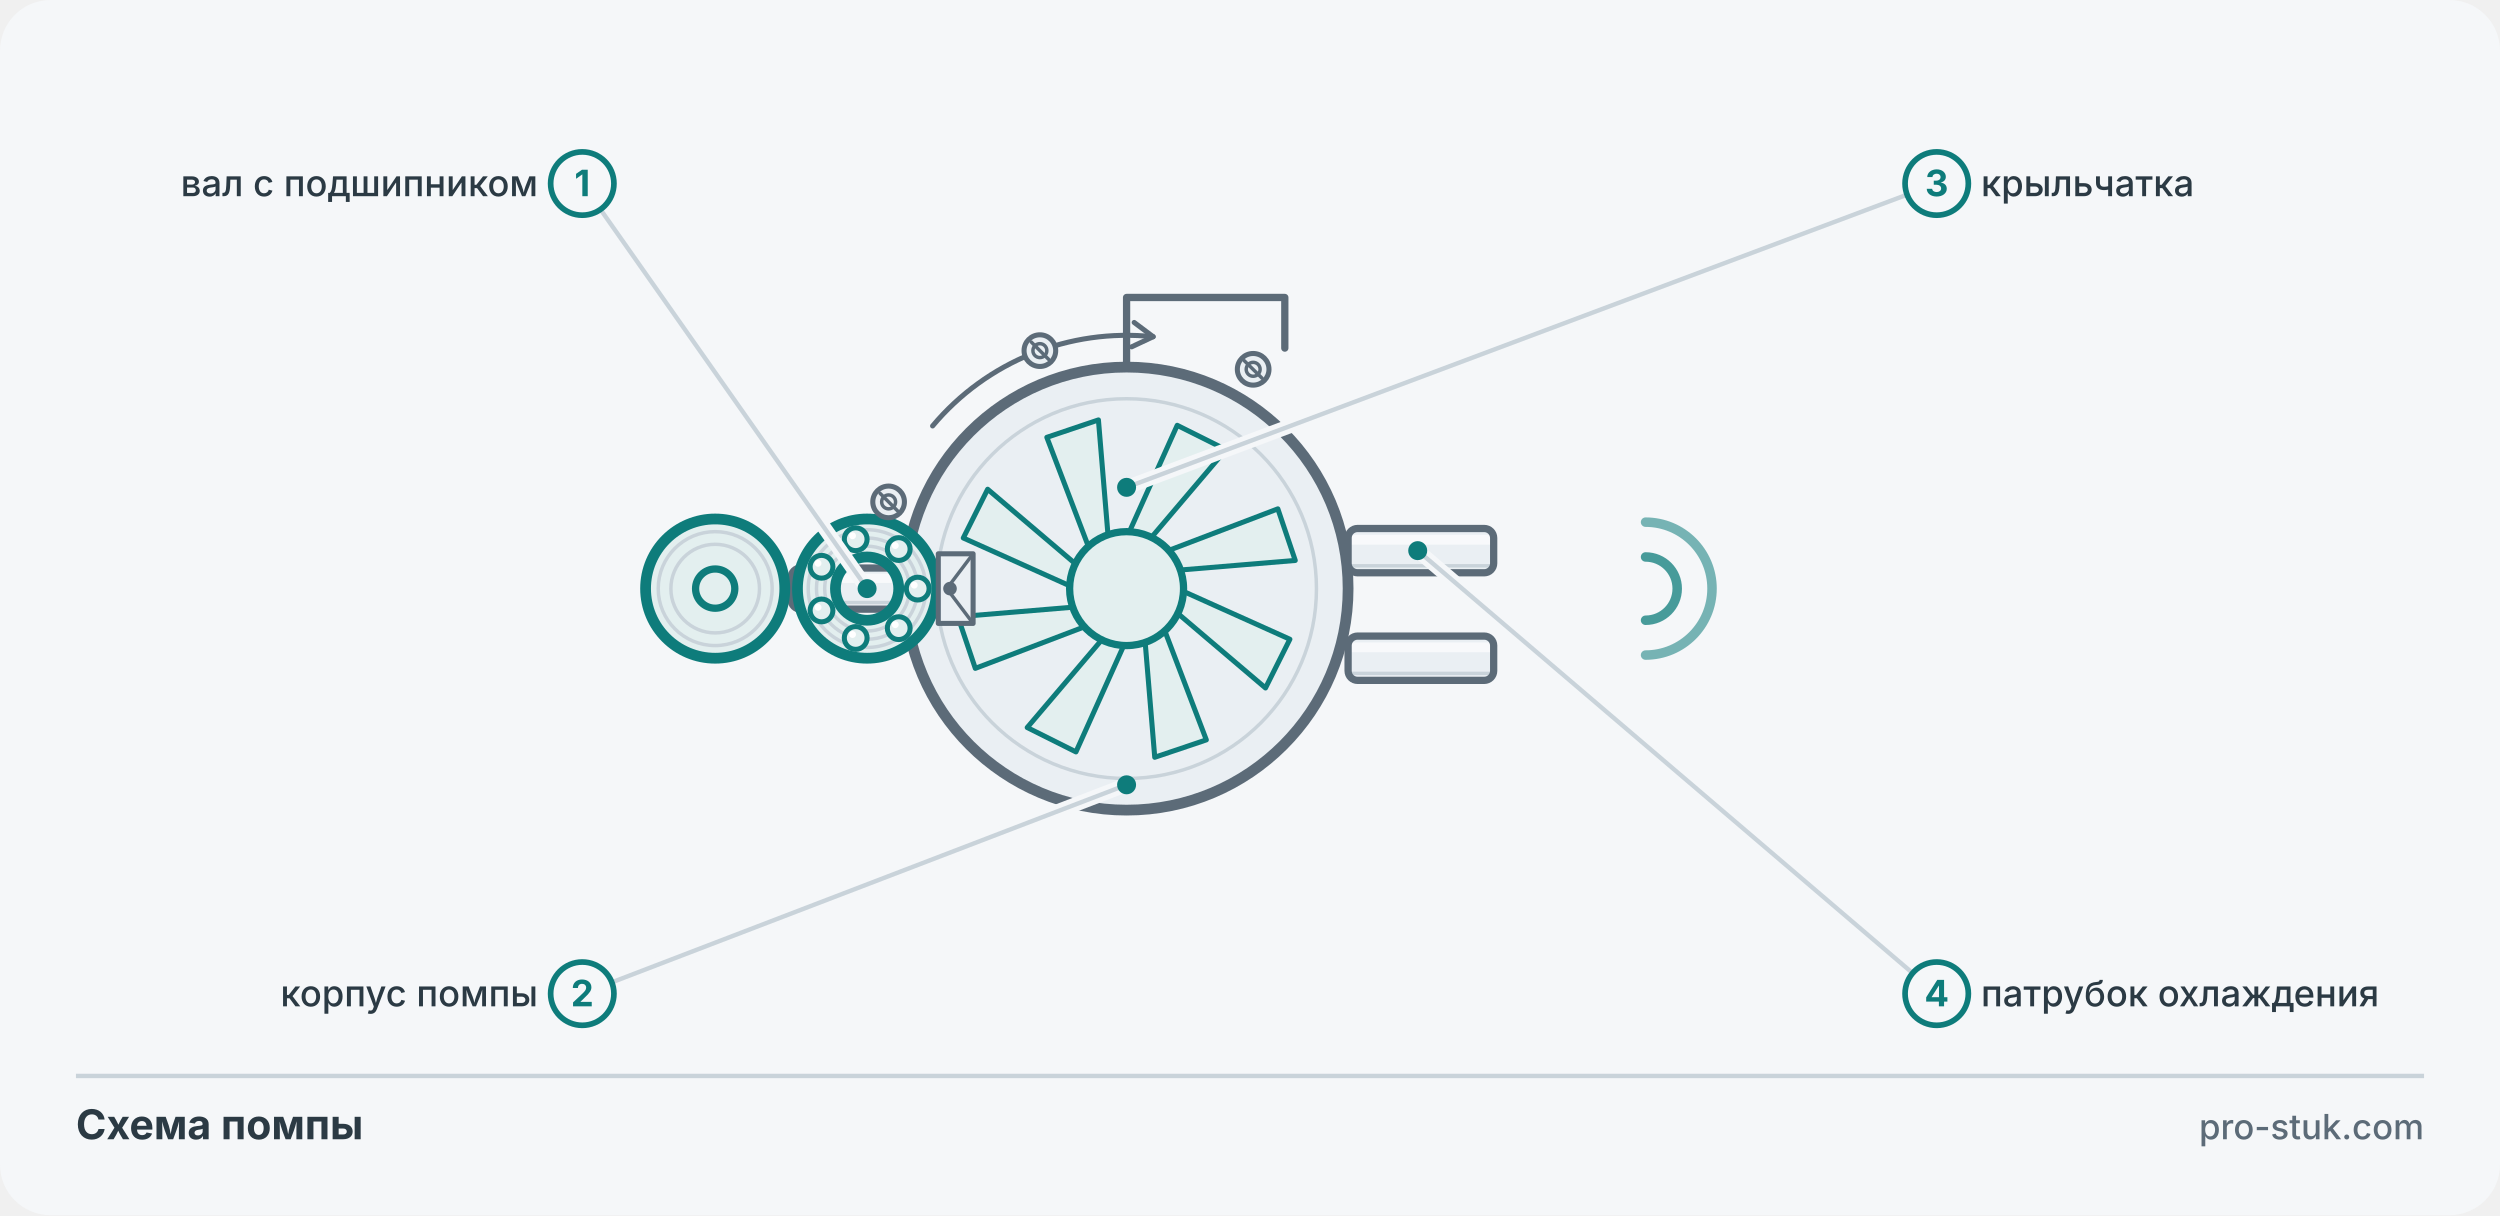
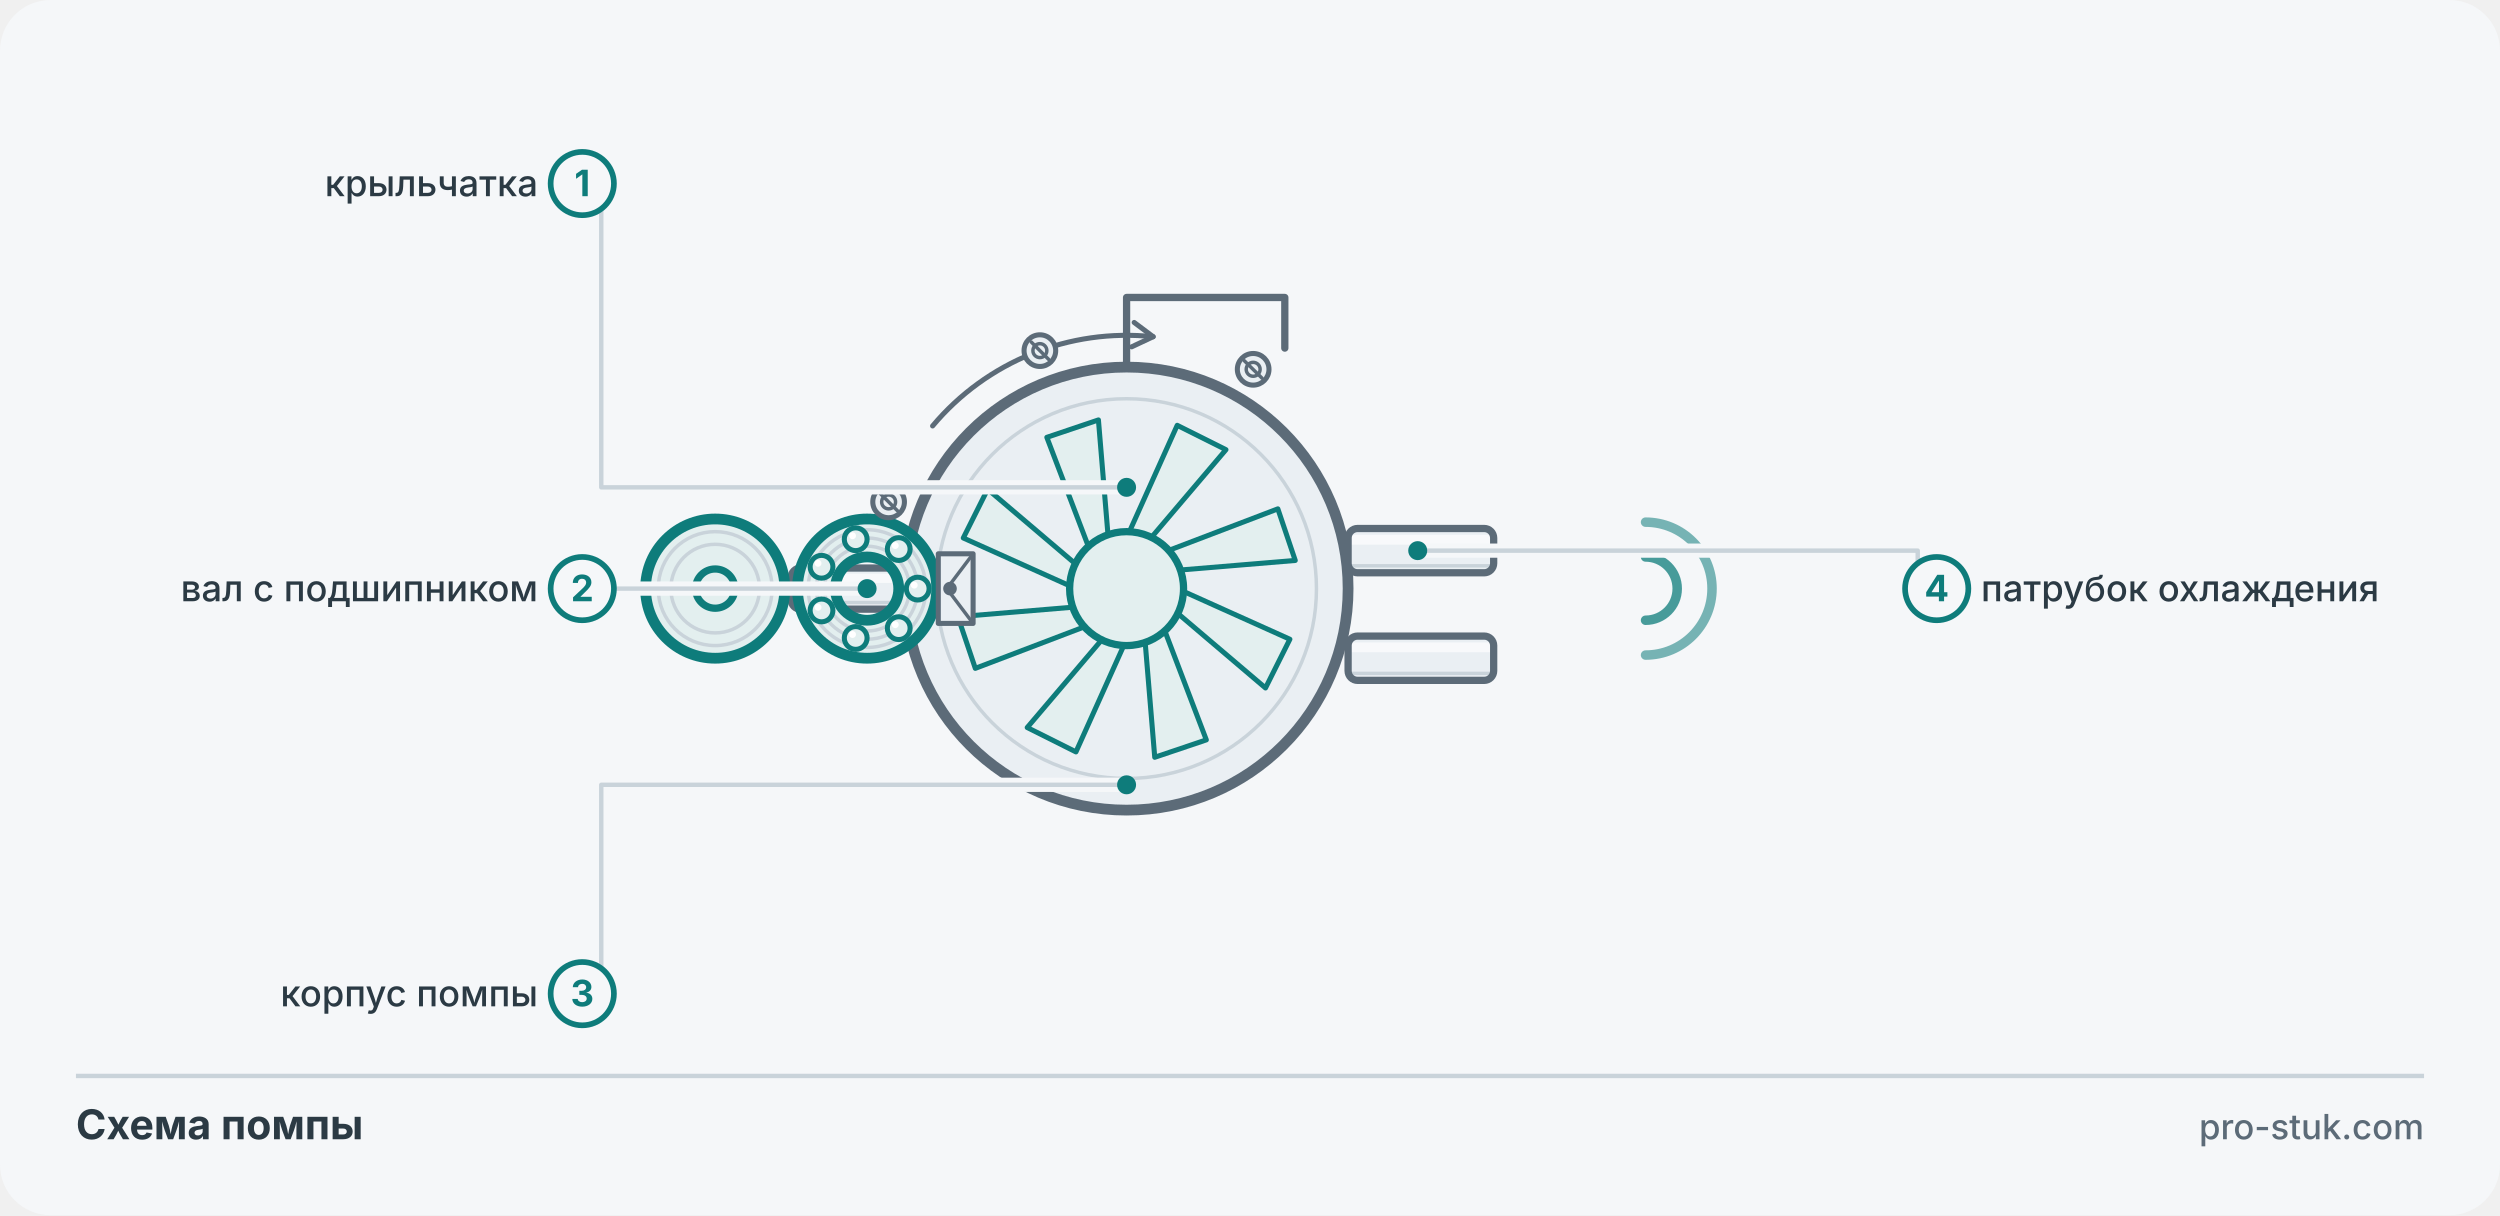
<svg xmlns="http://www.w3.org/2000/svg" viewBox="0 0 790 384" role="img" aria-label="Схема помпы">
  <defs>
    <pattern id="mRub" width="7" height="7" patternUnits="userSpaceOnUse">
      <path d="M0 7 L7 0 M-1 1 L1 -1 M6 8 L8 6" stroke="#C9D3DA" stroke-width="1" />
      <path d="M0 0 L7 7 M-1 6 L1 8 M6 -1 L8 1" stroke="#C9D3DA" stroke-width="1" />
    </pattern>
    <pattern id="mCer" width="8" height="8" patternUnits="userSpaceOnUse">
      <circle cx="2" cy="2" r="1.2" fill="#C9D3DA" />
      <circle cx="6" cy="6" r="1.2" fill="#C9D3DA" />
    </pattern>
    <pattern id="mFric" width="6" height="6" patternUnits="userSpaceOnUse">
      <circle cx="1.5" cy="1.5" r="0.9" fill="#0E7C7B" opacity="0.55" />
      <circle cx="4.5" cy="4.5" r="0.9" fill="#0E7C7B" opacity="0.55" />
      <circle cx="4.5" cy="1.5" r="0.6" fill="#0E7C7B" opacity="0.35" />
    </pattern>
    <pattern id="mMet" width="6" height="6" patternUnits="userSpaceOnUse" patternTransform="rotate(45)">
      <path d="M0 0 V6" stroke="#C9D3DA" stroke-width="1" />
    </pattern>
  </defs>
  <rect width="790" height="384" rx="16" fill="#F5F7F9" />
  <g id="hl" />
  <g transform="translate(198,66)">
    <g fill="none" stroke-linecap="round" stroke-linejoin="round">
      <circle cx="158.0" cy="120.0" r="70.0" stroke="#5C6B78" stroke-width="3.4" fill="#EAEFF3" />
      <circle cx="158.0" cy="120.0" r="60.0" stroke="#C9D3DA" stroke-width="1.1" fill="none" />
      <path d="M 174.0 120.0 L 209.6 136.0 L 201.9 151.4 L 172.6 126.5 Z" stroke="#0E7C7B" stroke-width="1.6" fill="#E3EFEF" />
      <path d="M 169.3 131.3 L 183.2 167.8 L 166.9 173.3 L 163.7 134.9 Z" stroke="#0E7C7B" stroke-width="1.6" fill="#E3EFEF" />
      <path d="M 158.0 136.0 L 142.0 171.6 L 126.6 163.9 L 151.5 134.6 Z" stroke="#0E7C7B" stroke-width="1.6" fill="#E3EFEF" />
      <path d="M 146.7 131.3 L 110.2 145.2 L 104.7 128.9 L 143.1 125.7 Z" stroke="#0E7C7B" stroke-width="1.6" fill="#E3EFEF" />
      <path d="M 142.0 120.0 L 106.4 104.0 L 114.1 88.6 L 143.4 113.5 Z" stroke="#0E7C7B" stroke-width="1.6" fill="#E3EFEF" />
      <path d="M 146.7 108.7 L 132.8 72.2 L 149.1 66.7 L 152.3 105.1 Z" stroke="#0E7C7B" stroke-width="1.6" fill="#E3EFEF" />
      <path d="M 158.0 104.0 L 174.0 68.4 L 189.4 76.1 L 164.5 105.4 Z" stroke="#0E7C7B" stroke-width="1.6" fill="#E3EFEF" />
      <path d="M 169.3 108.7 L 205.8 94.8 L 211.3 111.1 L 172.9 114.3 Z" stroke="#0E7C7B" stroke-width="1.6" fill="#E3EFEF" />
      <circle cx="158.0" cy="120.0" r="18.0" stroke="#0E7C7B" stroke-width="2.3" fill="#E3EFEF" />
      <path d="M 96.7 68.6 A 80.0 80.0 0 0 1 166.4 40.4" stroke="#5C6B78" stroke-width="1.6" fill="none" />
      <path d="M 159.6 43.6 L 166.4 40.4 L 160.4 35.9" stroke="#5C6B78" stroke-width="1.6" fill="none" />
      <path d="M 158.0 50.0 L 158.0 28.0 L 208.0 28.0 L 208.0 44.0" stroke="#5C6B78" stroke-width="2.3" fill="none" />
      <rect x="52.0" y="113.5" width="54.0" height="13.0" rx="3" stroke="none" stroke-width="0" fill="#EAEFF3" />
      <rect x="52.0" y="115.3" width="54.0" height="2.9" fill="#FFFFFF" opacity="0.65" />
      <path d="M 52.0 124.4 L 106.0 124.4" stroke="#C9D3DA" stroke-width="1.1" />
      <rect x="52.0" y="113.5" width="54.0" height="13.0" rx="3" stroke="#5C6B78" stroke-width="2.3" fill="none" />
      <path d="M 54.0 120.0 A 22.0 22.0 0 1 0 98.0 120.0 A 22.0 22.0 0 1 0 54.0 120.0 Z M 66.0 120.0 A 10.0 10.0 0 1 0 86.0 120.0 A 10.0 10.0 0 1 0 66.0 120.0 Z" fill="#E3EFEF" fill-rule="evenodd" stroke="none" />
      <circle cx="76.0" cy="120.0" r="22.0" stroke="#0E7C7B" stroke-width="3.4" fill="none" />
      <circle cx="76.0" cy="120.0" r="18.6" stroke="#C9D3DA" stroke-width="1.1" fill="none" />
      <circle cx="76.0" cy="120.0" r="10.0" stroke="#0E7C7B" stroke-width="3.4" fill="none" />
      <circle cx="76.0" cy="120.0" r="13.4" stroke="#C9D3DA" stroke-width="1.1" fill="none" />
      <circle cx="76.0" cy="120.0" r="16.0" stroke="#C9D3DA" stroke-width="1.1" fill="none" />
      <circle cx="92.0" cy="120.0" r="3.6" stroke="#0E7C7B" stroke-width="1.6" fill="#E3EFEF" />
      <circle cx="90.9" cy="118.9" r="1.1" stroke="none" stroke-width="0" fill="#FFFFFF" />
      <circle cx="86.0" cy="132.5" r="3.6" stroke="#0E7C7B" stroke-width="1.6" fill="#E3EFEF" />
      <circle cx="84.9" cy="131.4" r="1.1" stroke="none" stroke-width="0" fill="#FFFFFF" />
      <circle cx="72.4" cy="135.6" r="3.6" stroke="#0E7C7B" stroke-width="1.6" fill="#E3EFEF" />
      <circle cx="71.4" cy="134.5" r="1.1" stroke="none" stroke-width="0" fill="#FFFFFF" />
      <circle cx="61.6" cy="126.9" r="3.6" stroke="#0E7C7B" stroke-width="1.6" fill="#E3EFEF" />
      <circle cx="60.5" cy="125.9" r="1.1" stroke="none" stroke-width="0" fill="#FFFFFF" />
      <circle cx="61.6" cy="113.1" r="3.6" stroke="#0E7C7B" stroke-width="1.6" fill="#E3EFEF" />
      <circle cx="60.5" cy="112.0" r="1.1" stroke="none" stroke-width="0" fill="#FFFFFF" />
      <circle cx="72.4" cy="104.4" r="3.6" stroke="#0E7C7B" stroke-width="1.6" fill="#E3EFEF" />
      <circle cx="71.4" cy="103.3" r="1.1" stroke="none" stroke-width="0" fill="#FFFFFF" />
      <circle cx="86.0" cy="107.5" r="3.6" stroke="#0E7C7B" stroke-width="1.6" fill="#E3EFEF" />
      <circle cx="84.9" cy="106.4" r="1.1" stroke="none" stroke-width="0" fill="#FFFFFF" />
      <path d="M 98.5 109.0 L 109.5 109.0 L 109.5 131.0 L 98.5 131.0 Z" stroke="#5C6B78" stroke-width="1.6" fill="#EAEFF3" />
      <path d="M 109.5 109.0 L 101.2 120.0 L 109.5 131.0" stroke="#5C6B78" stroke-width="1.1" fill="none" />
      <circle cx="102.2" cy="120.0" r="1.6" stroke="#5C6B78" stroke-width="1.1" fill="#5C6B78" />
      <circle cx="28.0" cy="120.0" r="22.0" stroke="#0E7C7B" stroke-width="3.4" fill="#E3EFEF" />
      <circle cx="28.0" cy="120.0" r="18.0" stroke="#C9D3DA" stroke-width="1.1" fill="none" />
      <circle cx="28.0" cy="120.0" r="14.0" stroke="#C9D3DA" stroke-width="1.1" fill="none" />
      <circle cx="28.0" cy="120.0" r="6.2" stroke="#0E7C7B" stroke-width="2.3" fill="#E3EFEF" />
      <rect x="228.0" y="101.0" width="46.0" height="14.0" rx="3" stroke="none" stroke-width="0" fill="#EAEFF3" />
      <rect x="228.0" y="103.0" width="46.0" height="3.1" fill="#FFFFFF" opacity="0.65" />
      <path d="M 228.0 112.8 L 274.0 112.8" stroke="#C9D3DA" stroke-width="1.1" />
      <rect x="228.0" y="101.0" width="46.0" height="14.0" rx="3" stroke="#5C6B78" stroke-width="2.3" fill="none" />
      <rect x="228.0" y="135.0" width="46.0" height="14.0" rx="3" stroke="none" stroke-width="0" fill="#EAEFF3" />
      <rect x="228.0" y="137.0" width="46.0" height="3.1" fill="#FFFFFF" opacity="0.65" />
      <path d="M 228.0 146.8 L 274.0 146.8" stroke="#C9D3DA" stroke-width="1.1" />
      <rect x="228.0" y="135.0" width="46.0" height="14.0" rx="3" stroke="#5C6B78" stroke-width="2.3" fill="none" />
      <circle cx="82.8" cy="92.6" r="5.0" stroke="#5C6B78" stroke-width="1.6" fill="#EAEFF3" />
      <path d="M 80.1 89.9 L 85.6 95.4" stroke="#5C6B78" stroke-width="1.1" />
      <circle cx="82.8" cy="92.6" r="2.2" stroke="#5C6B78" stroke-width="1.1" fill="none" />
      <circle cx="130.6" cy="44.8" r="5.0" stroke="#5C6B78" stroke-width="1.6" fill="#EAEFF3" />
      <path d="M 127.9 42.1 L 133.4 47.6" stroke="#5C6B78" stroke-width="1.1" />
      <circle cx="130.6" cy="44.8" r="2.2" stroke="#5C6B78" stroke-width="1.1" fill="none" />
      <circle cx="198.0" cy="50.7" r="5.0" stroke="#5C6B78" stroke-width="1.6" fill="#EAEFF3" />
      <path d="M 195.2 48.0 L 200.8 53.5" stroke="#5C6B78" stroke-width="1.1" />
      <circle cx="198.0" cy="50.7" r="2.2" stroke="#5C6B78" stroke-width="1.1" fill="none" />
      <path d="M 322 110 A 10 10 0 0 1 322 130" stroke="#0E7C7B" stroke-width="3" opacity="0.75" />
      <path d="M 322 99 A 21 21 0 0 1 322 141" stroke="#0E7C7B" stroke-width="3" opacity="0.55" />
    </g>
  </g>
  <g fill="none" stroke-linecap="round" stroke-linejoin="round">
-     <path d="M 274.0 186.0 L 184.0 58.0" stroke="#F5F7F9" stroke-width="4.5" fill="none" />
-     <path d="M 274.0 186.0 L 184.0 58.0" stroke="#C9D3DA" stroke-width="1.4" fill="none" />
-     <circle cx="274.0" cy="186.0" r="3" fill="#0E7C7B" />
+     <path d="M 184.0 58.0 L 190.0 58.0 L 190.0 154.0 L 356.0 154.0" stroke="#F5F7F9" stroke-width="4.5" fill="none" />
+     <path d="M 184.0 58.0 L 190.0 58.0 L 190.0 154.0 L 356.0 154.0" stroke="#C9D3DA" stroke-width="1.4" fill="none" />
+     <circle cx="356.0" cy="154.0" r="3" fill="#0E7C7B" />
    <circle cx="184" cy="58.0" r="10" fill="#F5F7F9" stroke="#0E7C7B" stroke-width="1.8" />
    <text x="184.0" y="62.0" font-family="Manrope, Inter, system-ui, -apple-system, Segoe UI, sans-serif" font-size="11.5" font-weight="700" fill="#0E7C7B" text-anchor="middle">1</text>
-     <text x="170.0" y="62.0" font-family="Manrope, Inter, system-ui, -apple-system, Segoe UI, sans-serif" font-size="11.5" font-weight="500" fill="#2B3A44" text-anchor="end">вал с подшипником</text>
-     <path d="M 356.0 248.0 L 184.0 314.0" stroke="#F5F7F9" stroke-width="4.5" fill="none" />
-     <path d="M 356.0 248.0 L 184.0 314.0" stroke="#C9D3DA" stroke-width="1.4" fill="none" />
+     <text x="170.0" y="62.0" font-family="Manrope, Inter, system-ui, -apple-system, Segoe UI, sans-serif" font-size="11.5" font-weight="500" fill="#2B3A44" text-anchor="end">крыльчатка</text>
+     <path d="M 184.0 186.0 L 190.0 186.0 L 190.0 186.0 L 274.0 186.0" stroke="#F5F7F9" stroke-width="4.5" fill="none" />
+     <path d="M 184.0 186.0 L 190.0 186.0 L 190.0 186.0 L 274.0 186.0" stroke="#C9D3DA" stroke-width="1.4" fill="none" />
+     <circle cx="274.0" cy="186.0" r="3" fill="#0E7C7B" />
+     <circle cx="184" cy="186.0" r="10" fill="#F5F7F9" stroke="#0E7C7B" stroke-width="1.8" />
+     <text x="184.0" y="190.0" font-family="Manrope, Inter, system-ui, -apple-system, Segoe UI, sans-serif" font-size="11.5" font-weight="700" fill="#0E7C7B" text-anchor="middle">2</text>
+     <text x="170.0" y="190.0" font-family="Manrope, Inter, system-ui, -apple-system, Segoe UI, sans-serif" font-size="11.5" font-weight="500" fill="#2B3A44" text-anchor="end">вал с подшипником</text>
+     <path d="M 184.0 314.0 L 190.0 314.0 L 190.0 248.0 L 356.0 248.0" stroke="#F5F7F9" stroke-width="4.5" fill="none" />
+     <path d="M 184.0 314.0 L 190.0 314.0 L 190.0 248.0 L 356.0 248.0" stroke="#C9D3DA" stroke-width="1.4" fill="none" />
    <circle cx="356.0" cy="248.0" r="3" fill="#0E7C7B" />
    <circle cx="184" cy="314.0" r="10" fill="#F5F7F9" stroke="#0E7C7B" stroke-width="1.8" />
-     <text x="184.0" y="318.0" font-family="Manrope, Inter, system-ui, -apple-system, Segoe UI, sans-serif" font-size="11.5" font-weight="700" fill="#0E7C7B" text-anchor="middle">2</text>
+     <text x="184.0" y="318.0" font-family="Manrope, Inter, system-ui, -apple-system, Segoe UI, sans-serif" font-size="11.5" font-weight="700" fill="#0E7C7B" text-anchor="middle">3</text>
    <text x="170.0" y="318.0" font-family="Manrope, Inter, system-ui, -apple-system, Segoe UI, sans-serif" font-size="11.5" font-weight="500" fill="#2B3A44" text-anchor="end">корпус помпы</text>
-     <path d="M 356.0 154.0 L 612.0 58.0" stroke="#F5F7F9" stroke-width="4.5" fill="none" />
-     <path d="M 356.0 154.0 L 612.0 58.0" stroke="#C9D3DA" stroke-width="1.4" fill="none" />
-     <circle cx="356.0" cy="154.0" r="3" fill="#0E7C7B" />
-     <circle cx="612" cy="58.0" r="10" fill="#F5F7F9" stroke="#0E7C7B" stroke-width="1.8" />
-     <text x="612.0" y="62.0" font-family="Manrope, Inter, system-ui, -apple-system, Segoe UI, sans-serif" font-size="11.5" font-weight="700" fill="#0E7C7B" text-anchor="middle">3</text>
-     <text x="626.0" y="62.0" font-family="Manrope, Inter, system-ui, -apple-system, Segoe UI, sans-serif" font-size="11.5" font-weight="500" fill="#2B3A44" text-anchor="start">крыльчатка</text>
-     <path d="M 448.0 174.0 L 612.0 314.0" stroke="#F5F7F9" stroke-width="4.5" fill="none" />
-     <path d="M 448.0 174.0 L 612.0 314.0" stroke="#C9D3DA" stroke-width="1.4" fill="none" />
+     <path d="M 612.0 186.0 L 606.0 186.0 L 606.0 174.0 L 448.0 174.0" stroke="#F5F7F9" stroke-width="4.5" fill="none" />
+     <path d="M 612.0 186.0 L 606.0 186.0 L 606.0 174.0 L 448.0 174.0" stroke="#C9D3DA" stroke-width="1.4" fill="none" />
    <circle cx="448.0" cy="174.0" r="3" fill="#0E7C7B" />
-     <circle cx="612" cy="314.0" r="10" fill="#F5F7F9" stroke="#0E7C7B" stroke-width="1.8" />
-     <text x="612.0" y="318.0" font-family="Manrope, Inter, system-ui, -apple-system, Segoe UI, sans-serif" font-size="11.5" font-weight="700" fill="#0E7C7B" text-anchor="middle">4</text>
-     <text x="626.0" y="318.0" font-family="Manrope, Inter, system-ui, -apple-system, Segoe UI, sans-serif" font-size="11.5" font-weight="500" fill="#2B3A44" text-anchor="start">патрубок охлаждения</text>
+     <circle cx="612" cy="186.0" r="10" fill="#F5F7F9" stroke="#0E7C7B" stroke-width="1.8" />
+     <text x="612.0" y="190.0" font-family="Manrope, Inter, system-ui, -apple-system, Segoe UI, sans-serif" font-size="11.5" font-weight="700" fill="#0E7C7B" text-anchor="middle">4</text>
+     <text x="626.0" y="190.0" font-family="Manrope, Inter, system-ui, -apple-system, Segoe UI, sans-serif" font-size="11.5" font-weight="500" fill="#2B3A44" text-anchor="start">патрубок охлаждения</text>
  </g>
  <path d="M 24 340 L 766 340" stroke="#C9D3DA" stroke-width="1.4" fill="none" />
  <text x="24.0" y="360.0" font-family="Manrope, Inter, system-ui, -apple-system, Segoe UI, sans-serif" font-size="13" font-weight="700" fill="#2B3A44" text-anchor="start">Схема помпы</text>
  <text x="766.0" y="360.0" font-family="Manrope, Inter, system-ui, -apple-system, Segoe UI, sans-serif" font-size="11" font-weight="500" fill="#5C6B78" text-anchor="end">pro-stuk.com</text>
</svg>
